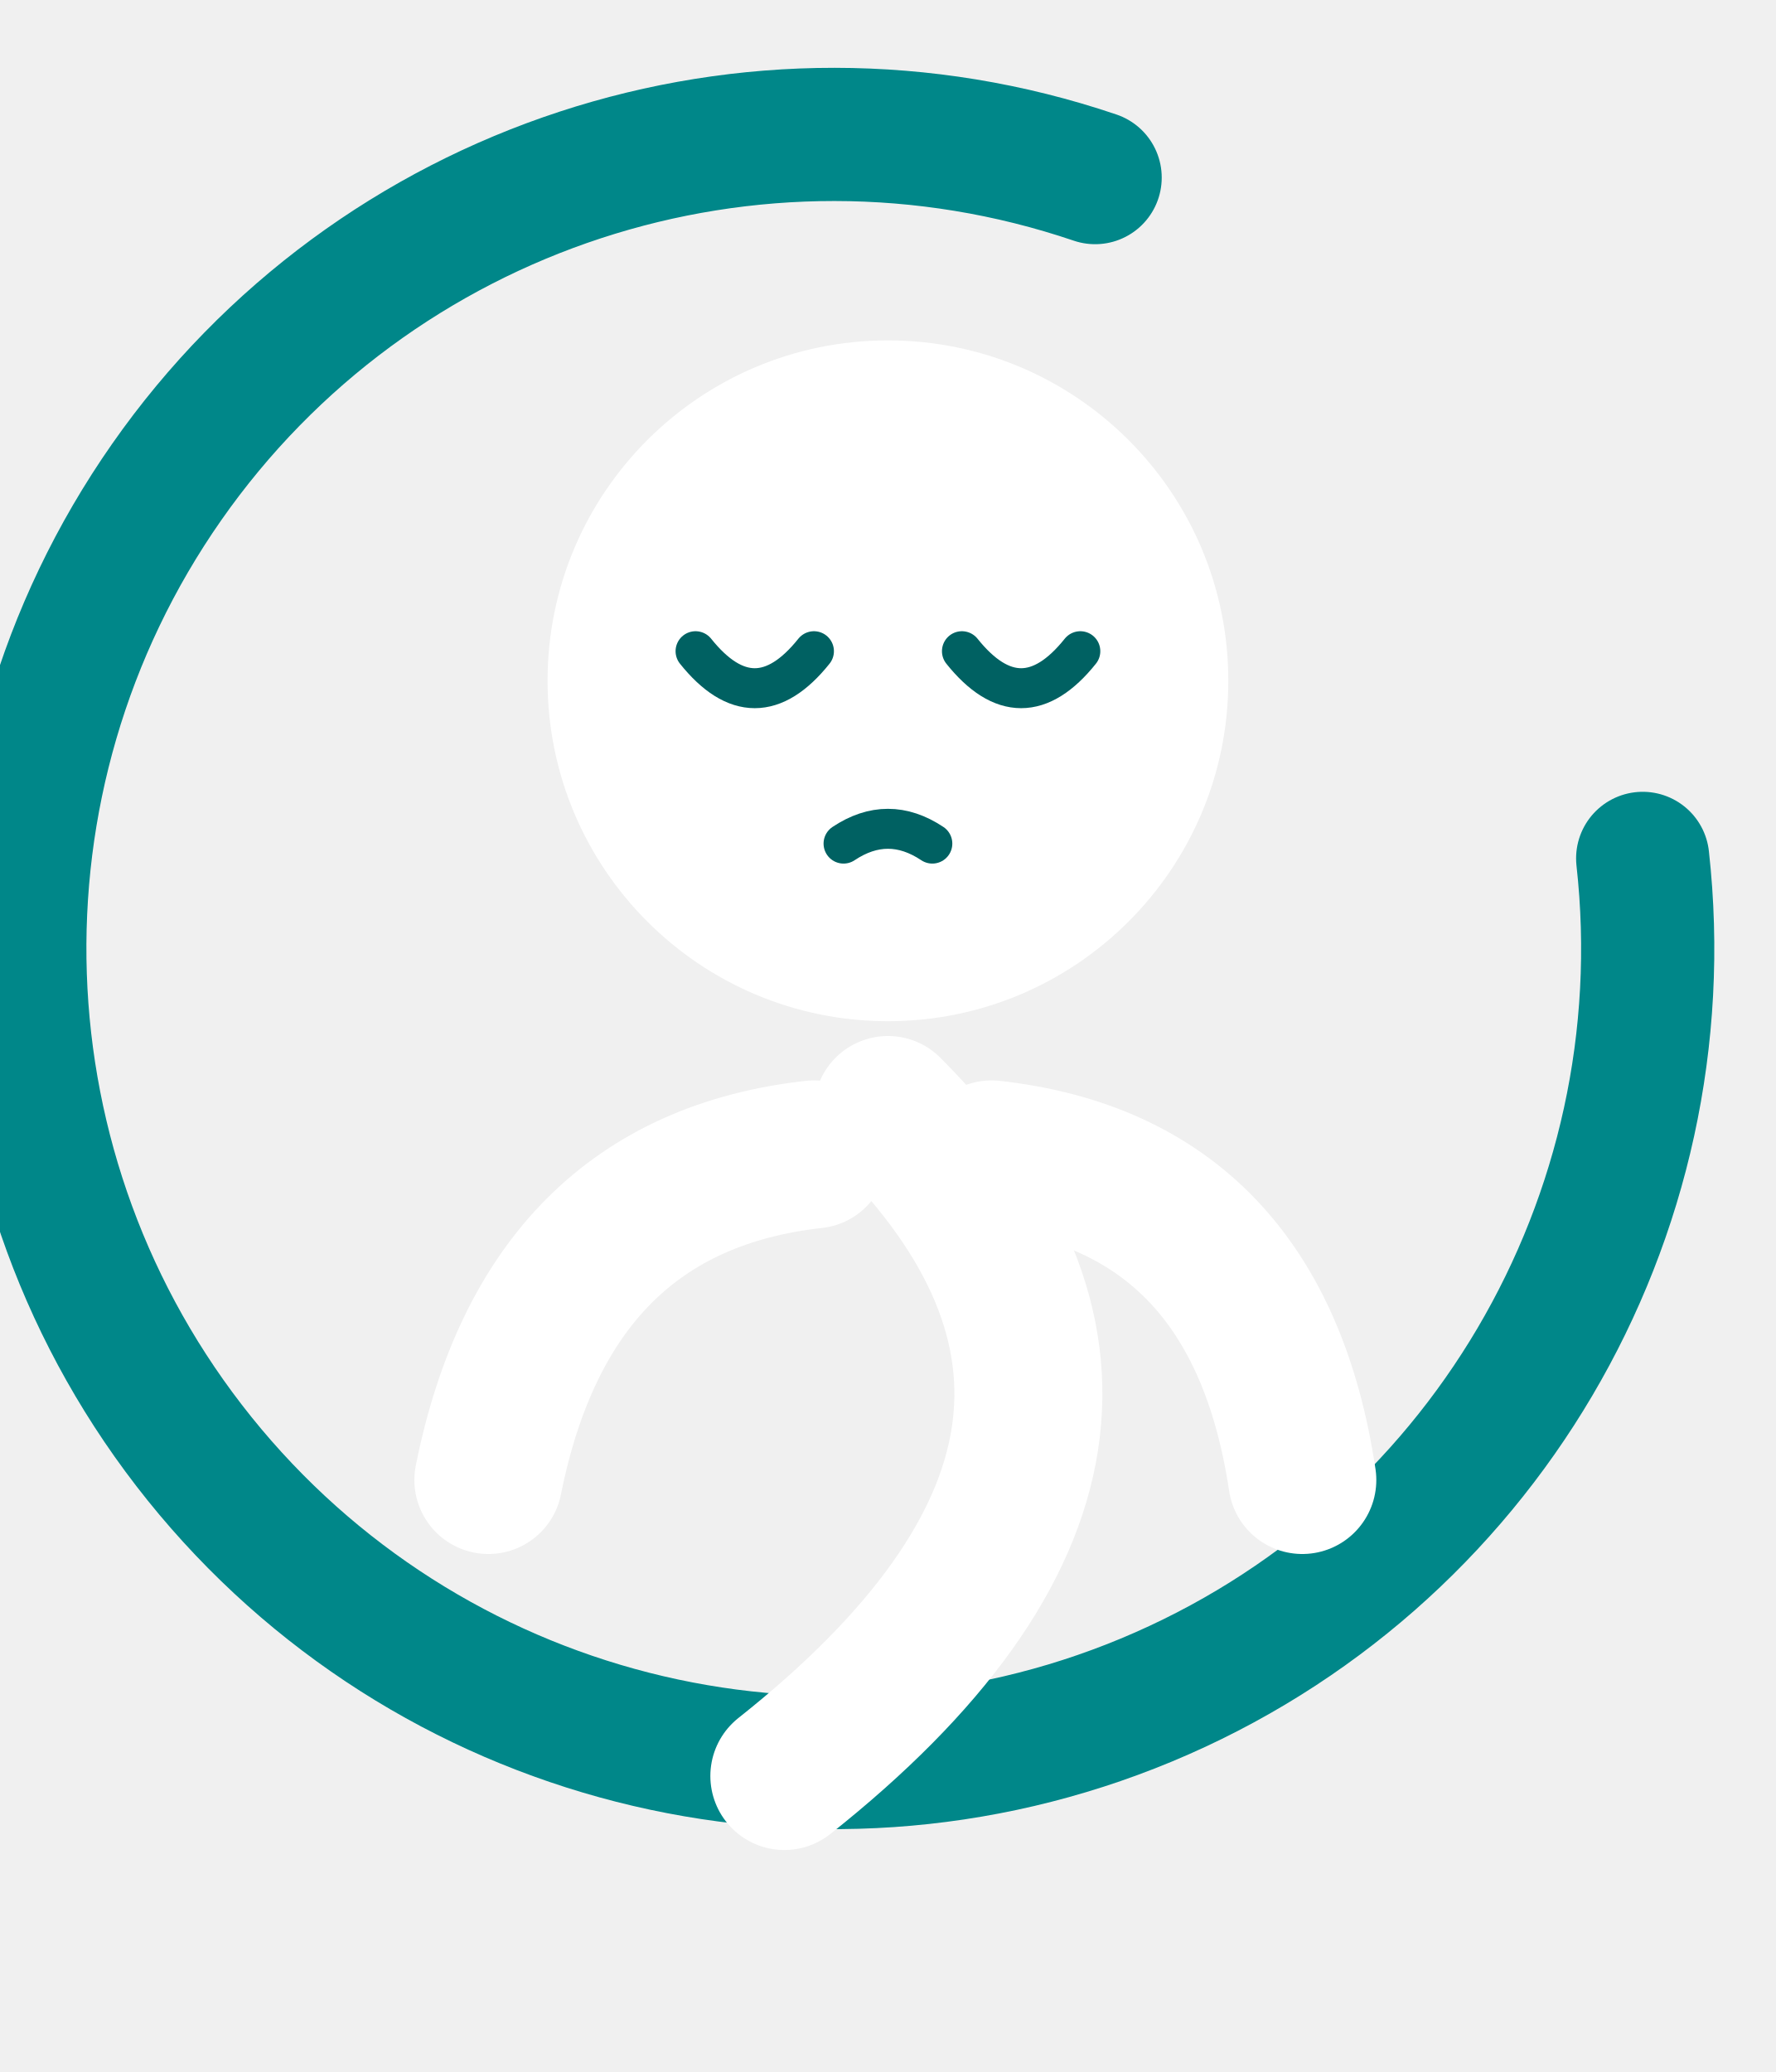
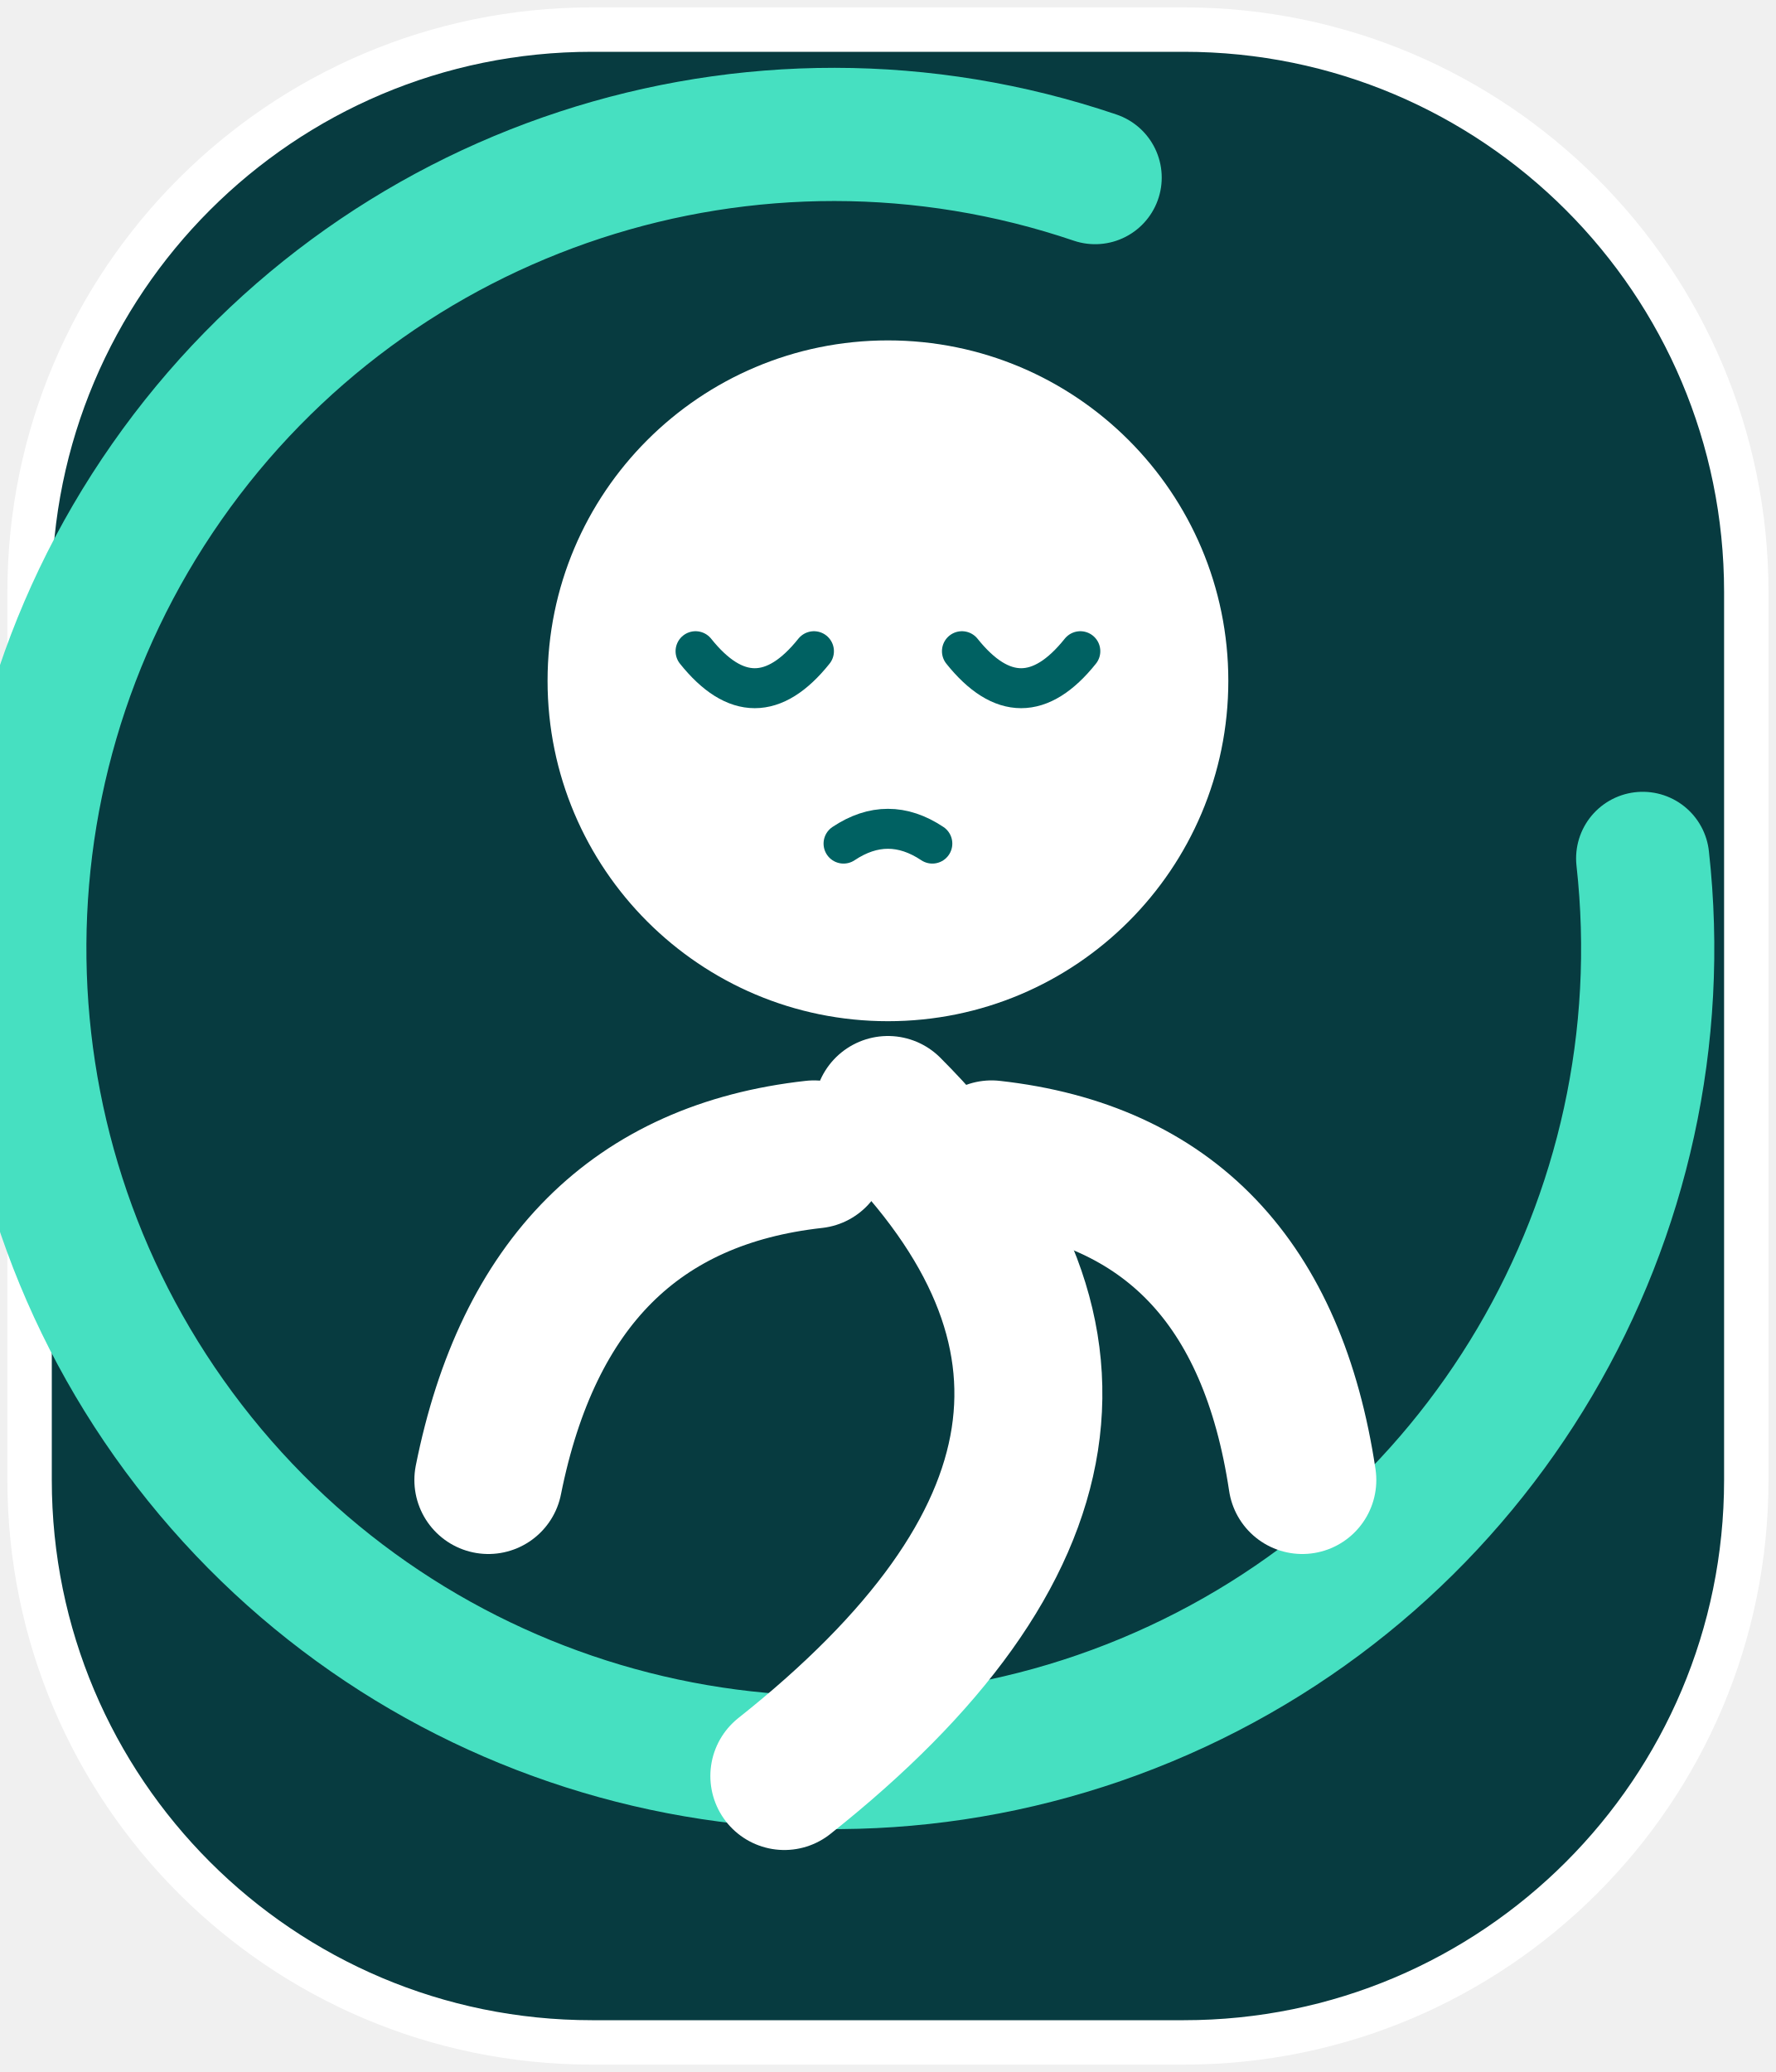
<svg xmlns="http://www.w3.org/2000/svg" viewBox="0 0 120 140">
-   <path d="M74 12A55 55 0 1 0 111 58" fill="none" stroke="#008789" stroke-width="9" stroke-linecap="round" />
+   <rect x="2" y="2" width="116" height="136" rx="38" fill="#073B40" stroke="#FFFFFF" stroke-width="3" />
+   <path d="M74 12A55 55 0 1 0 111 58" fill="none" stroke="#46E0C1" stroke-width="9" stroke-linecap="round" />
  <circle cx="60" cy="46" r="23" fill="white" />
  <g stroke="white" stroke-width="10" stroke-linecap="round" fill="none">
    <path d="M60 75Q82 97 53 120" />
    <path d="M55 78Q37 80 33 100M67 78q18 2 21 22" />
  </g>
  <g stroke="#006162" stroke-width="2.7" stroke-linecap="round" fill="none">
    <path d="M47 44q4 5 8 0m10 0q4 5 8 0" />
    <path d="M57 57q3-2 6 0" />
  </g>
</svg>
